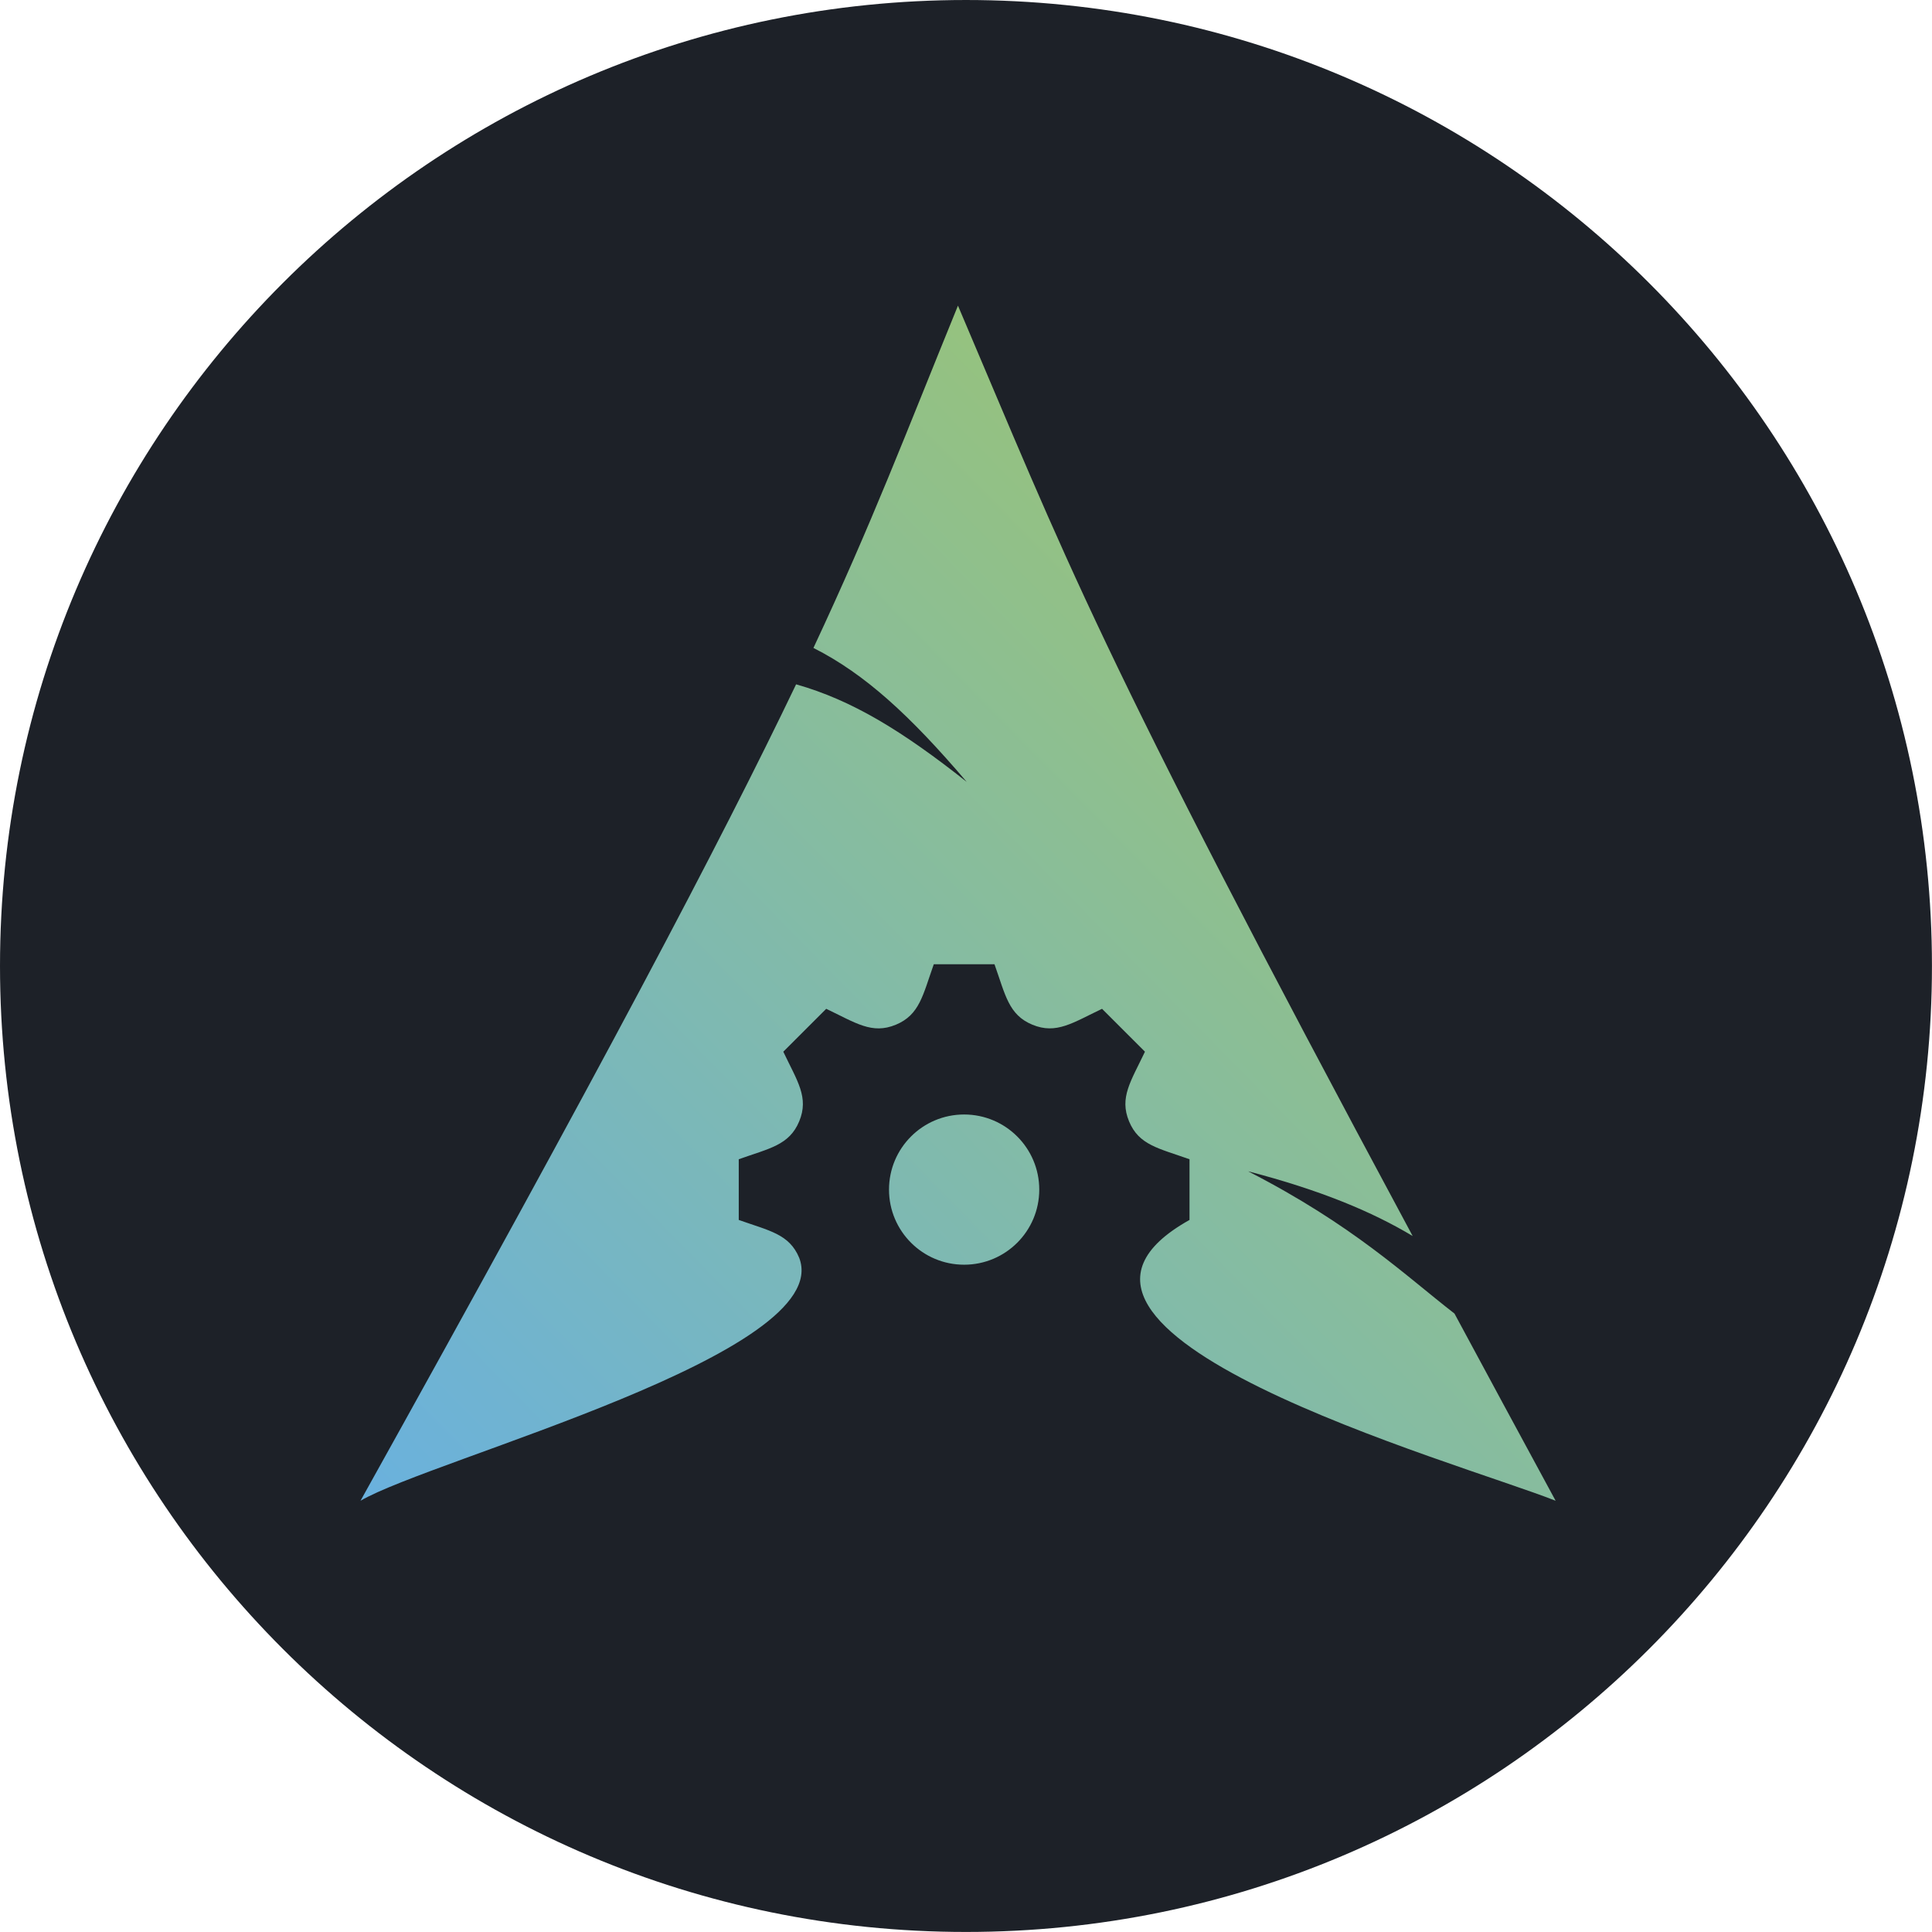
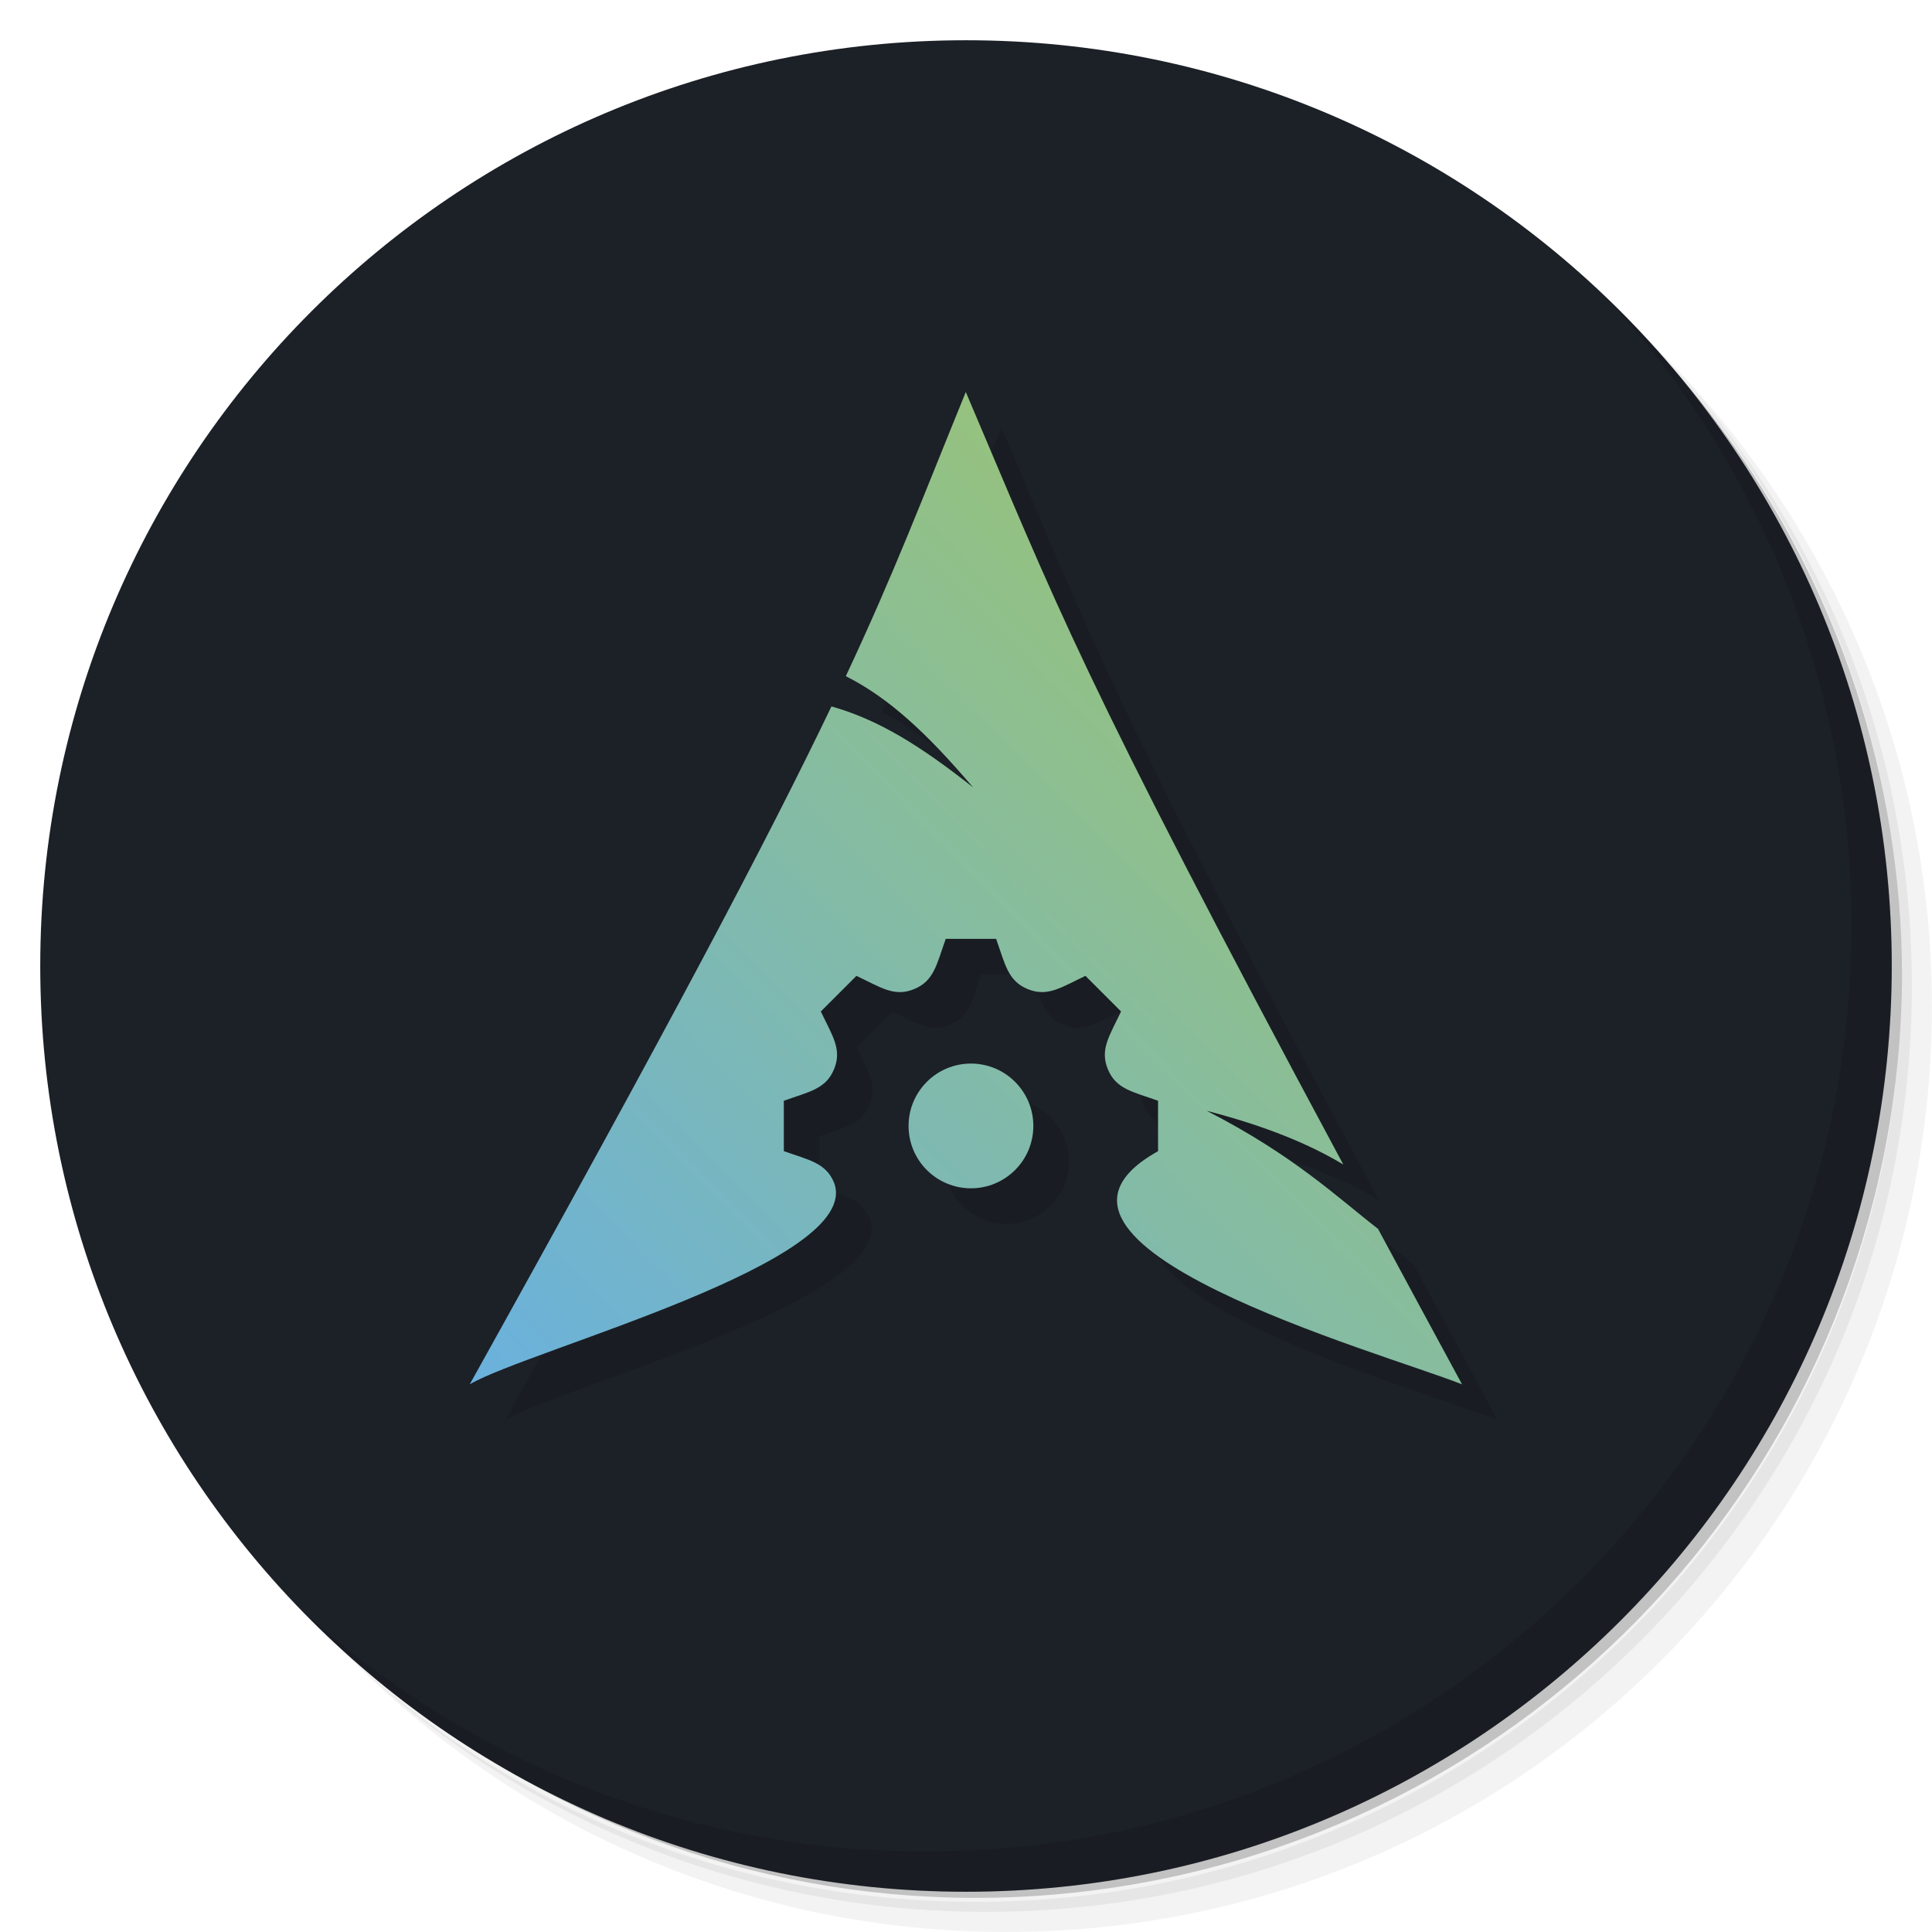
- <svg xmlns="http://www.w3.org/2000/svg" xmlns:xlink="http://www.w3.org/1999/xlink" width="85" height="85" viewBox="0 0 22.49 22.49" version="1.1" id="svg5">
-   <defs id="defs2">
-     <linearGradient xlink:href="#linearGradient1303" id="linearGradient1305" x1="-15.251" y1="194.955" x2="139.775" y2="42.714" gradientUnits="userSpaceOnUse" gradientTransform="matrix(0.4856859,0,0,0.4855836,23.62469,19.92787)" />
+ <svg xmlns="http://www.w3.org/2000/svg" xmlns:xlink="http://www.w3.org/1999/xlink" viewBox="0 0 48 48" version="1.1" id="svg45">
+   <defs id="defs7">
+     <linearGradient id="linearGradient3764" x1="1" x2="47" gradientUnits="userSpaceOnUse" gradientTransform="matrix(0,-1,1,0,-1.5e-6,48)">
+       <stop style="stop-color:#1791d1;stop-opacity:1" id="stop2" />
+       <stop offset="1" style="stop-color:#19a0e3;stop-opacity:1" id="stop4" />
+     </linearGradient>
+     <linearGradient xlink:href="#linearGradient1303" id="linearGradient1305" x1="-15.251" y1="194.955" x2="139.775" y2="42.714" gradientUnits="userSpaceOnUse" gradientTransform="matrix(0.1483793,0,0,0.1483482,10.64334,8.713909)" />
    <linearGradient id="linearGradient1303">
      <stop style="stop-color:#62aeef;stop-opacity:1;" offset="0" id="stop1299" />
      <stop style="stop-color:#98c379;stop-opacity:1" offset="1" id="stop1301" />
    </linearGradient>
  </defs>
-   <g id="layer1" transform="translate(-2.645836,-2.645836)">
-     <g id="g829" transform="matrix(0.1723988,0,0,0.1723989,2.189697,2.189697)">
-       <ellipse style="fill:#1d2128;fill-opacity:1;stroke-width:0.258" id="path870" cx="67.871" cy="67.871" rx="65.225" ry="65.225" />
-       <path id="path53" style="fill:url(#linearGradient1305);fill-opacity:1;stroke-width:0.486" d="m 67.329,23.283 v 0.002 c -3.592,8.806 -5.758,14.567 -9.758,23.111 3.479,1.758 6.525,4.557 10.35,9.044 -4.35,-3.441 -7.742,-5.518 -11.52,-6.586 -5.119,10.679 -13.139,25.891 -29.413,55.127 4.825,-2.83 32.1,-9.952 29.623,-16.402 -0.668,-1.61 -2.013,-1.824 -4.083,-2.56 v -4.098 c 2.074,-0.738 3.414,-0.949 4.083,-2.561 0.67,-1.614 -0.13,-2.713 -1.075,-4.701 l 2.898,-2.896 c 1.997,0.95 3.089,1.743 4.701,1.074 h 9.73e-4 c 1.611,-0.668 1.823,-2.009 2.561,-4.082 h 4.099 c 0.741,2.083 0.951,3.415 2.56,4.082 h 9.72e-4 c 1.616,0.669 2.723,-0.133 4.702,-1.074 l 2.897,2.896 c -0.947,1.995 -1.742,3.09 -1.074,4.701 v 9.7e-4 c 0.666,1.607 1.989,1.815 4.083,2.56 v 4.098 c -13.55,7.57 18.115,16.348 24.72,18.961 -2.488,-4.58 -4.709,-8.709 -6.83,-12.64 -3.341,-2.589 -6.825,-5.957 -13.933,-9.605 4.885,1.269 8.383,2.734 11.11,4.37 C 76.469,45.968 74.723,40.635 67.329,23.283 Z m 0.417,54.616 c -2.802,0 -5.072,2.271 -5.072,5.072 0,2.801 2.271,5.071 5.072,5.071 2.802,0 5.073,-2.27 5.073,-5.071 0,-2.801 -2.272,-5.072 -5.073,-5.072 z" />
-     </g>
+   <g id="g15">
+     <path d="m 36.31 5 c 5.859 4.062 9.688 10.831 9.688 18.5 c 0 12.426 -10.07 22.5 -22.5 22.5 c -7.669 0 -14.438 -3.828 -18.5 -9.688 c 1.037 1.822 2.306 3.499 3.781 4.969 c 4.085 3.712 9.514 5.969 15.469 5.969 c 12.703 0 23 -10.298 23 -23 c 0 -5.954 -2.256 -11.384 -5.969 -15.469 c -1.469 -1.475 -3.147 -2.744 -4.969 -3.781 z m 4.969 3.781 c 3.854 4.113 6.219 9.637 6.219 15.719 c 0 12.703 -10.297 23 -23 23 c -6.081 0 -11.606 -2.364 -15.719 -6.219 c 4.16 4.144 9.883 6.719 16.219 6.719 c 12.703 0 23 -10.298 23 -23 c 0 -6.335 -2.575 -12.06 -6.719 -16.219 z" style="opacity:0.05" id="path9" />
+     <path d="m 41.28 8.781 c 3.712 4.085 5.969 9.514 5.969 15.469 c 0 12.703 -10.297 23 -23 23 c -5.954 0 -11.384 -2.256 -15.469 -5.969 c 4.113 3.854 9.637 6.219 15.719 6.219 c 12.703 0 23 -10.298 23 -23 c 0 -6.081 -2.364 -11.606 -6.219 -15.719 z" style="opacity:0.1" id="path11" />
+     <path d="m 31.25 2.375 c 8.615 3.154 14.75 11.417 14.75 21.13 c 0 12.426 -10.07 22.5 -22.5 22.5 c -9.708 0 -17.971 -6.135 -21.12 -14.75 a 23 23 0 0 0 44.875 -7 a 23 23 0 0 0 -16 -21.875 z" style="opacity:0.2" id="path13" />
  </g>
+   <g id="g19">
+     <path d="m 24 1 c 12.703 0 23 10.297 23 23 c 0 12.703 -10.297 23 -23 23 -12.703 0 -23 -10.297 -23 -23 0 -12.703 10.297 -23 23 -23 z" style="fill:#1c2027;fill-opacity:1" id="path17" />
+   </g>
+   <g id="g43">
+     <path d="m 40.03 7.531 c 3.712 4.084 5.969 9.514 5.969 15.469 0 12.703 -10.297 23 -23 23 c -5.954 0 -11.384 -2.256 -15.469 -5.969 4.178 4.291 10.01 6.969 16.469 6.969 c 12.703 0 23 -10.298 23 -23 0 -6.462 -2.677 -12.291 -6.969 -16.469 z" style="opacity:0.1" id="path41" />
+   </g>
+   <path id="path1459" style="fill:#191d23;fill-opacity:1;stroke-width:0.148" d="m 24.88,10.624 v 5.63e-4 c -1.098,2.69 -1.759,4.45 -2.981,7.06 1.063,0.537 1.993,1.392 3.162,2.763 -1.329,-1.051 -2.365,-1.686 -3.519,-2.012 -1.564,3.263 -4.014,7.91 -8.986,16.842 1.474,-0.864 9.807,-3.04 9.05,-5.011 -0.204,-0.492 -0.615,-0.557 -1.247,-0.782 V 28.233 c 0.633,-0.225 1.043,-0.29 1.247,-0.782 0.205,-0.493 -0.04,-0.829 -0.328,-1.436 l 0.885,-0.885 c 0.61,0.29 0.944,0.533 1.436,0.328 h 3.06e-4 c 0.492,-0.204 0.557,-0.614 0.782,-1.247 h 1.252 c 0.226,0.636 0.291,1.043 0.782,1.247 h 3.05e-4 c 0.494,0.205 0.832,-0.041 1.437,-0.328 l 0.885,0.885 c -0.289,0.609 -0.532,0.944 -0.328,1.436 v 3.01e-4 c 0.203,0.491 0.608,0.555 1.247,0.782 v 1.252 c -4.139,2.313 5.534,4.995 7.552,5.793 -0.76,-1.399 -1.439,-2.661 -2.087,-3.862 -1.021,-0.791 -2.085,-1.82 -4.257,-2.934 1.493,0.388 2.561,0.835 3.394,1.335 C 27.673,17.554 27.139,15.925 24.88,10.624 Z m 0.128,16.685 c -0.856,0 -1.55,0.694 -1.55,1.55 0,0.856 0.694,1.549 1.55,1.549 0.856,0 1.55,-0.694 1.55,-1.549 0,-0.856 -0.694,-1.55 -1.55,-1.55 z" />
+   <path id="path53" style="fill:url(#linearGradient1305);fill-opacity:1;stroke-width:0.148" d="m 23.995,9.739 v 5.63e-4 c -1.098,2.69 -1.759,4.45 -2.981,7.06 1.063,0.537 1.993,1.392 3.162,2.763 -1.329,-1.051 -2.365,-1.686 -3.519,-2.012 -1.564,3.263 -4.014,7.91 -8.986,16.842 1.474,-0.864 9.807,-3.04 9.05,-5.011 -0.204,-0.492 -0.615,-0.557 -1.247,-0.782 v -1.252 c 0.633,-0.225 1.043,-0.29 1.247,-0.782 0.205,-0.493 -0.04,-0.829 -0.328,-1.436 l 0.885,-0.885 c 0.61,0.29 0.944,0.533 1.436,0.328 h 3.06e-4 c 0.492,-0.204 0.557,-0.614 0.782,-1.247 h 1.252 c 0.226,0.636 0.291,1.043 0.782,1.247 h 3.05e-4 c 0.494,0.205 0.832,-0.041 1.437,-0.328 l 0.885,0.885 c -0.289,0.609 -0.532,0.944 -0.328,1.436 v 3.01e-4 c 0.203,0.491 0.608,0.555 1.247,0.782 v 1.252 c -4.139,2.313 5.534,4.995 7.552,5.793 -0.76,-1.399 -1.439,-2.661 -2.087,-3.862 -1.021,-0.791 -2.085,-1.82 -4.257,-2.934 1.493,0.388 2.561,0.835 3.394,1.335 C 26.788,16.669 26.254,15.04 23.995,9.739 Z m 0.128,16.685 c -0.856,0 -1.55,0.694 -1.55,1.55 0,0.856 0.694,1.549 1.55,1.549 0.856,0 1.55,-0.694 1.55,-1.549 0,-0.856 -0.694,-1.55 -1.55,-1.55 z" />
</svg>
